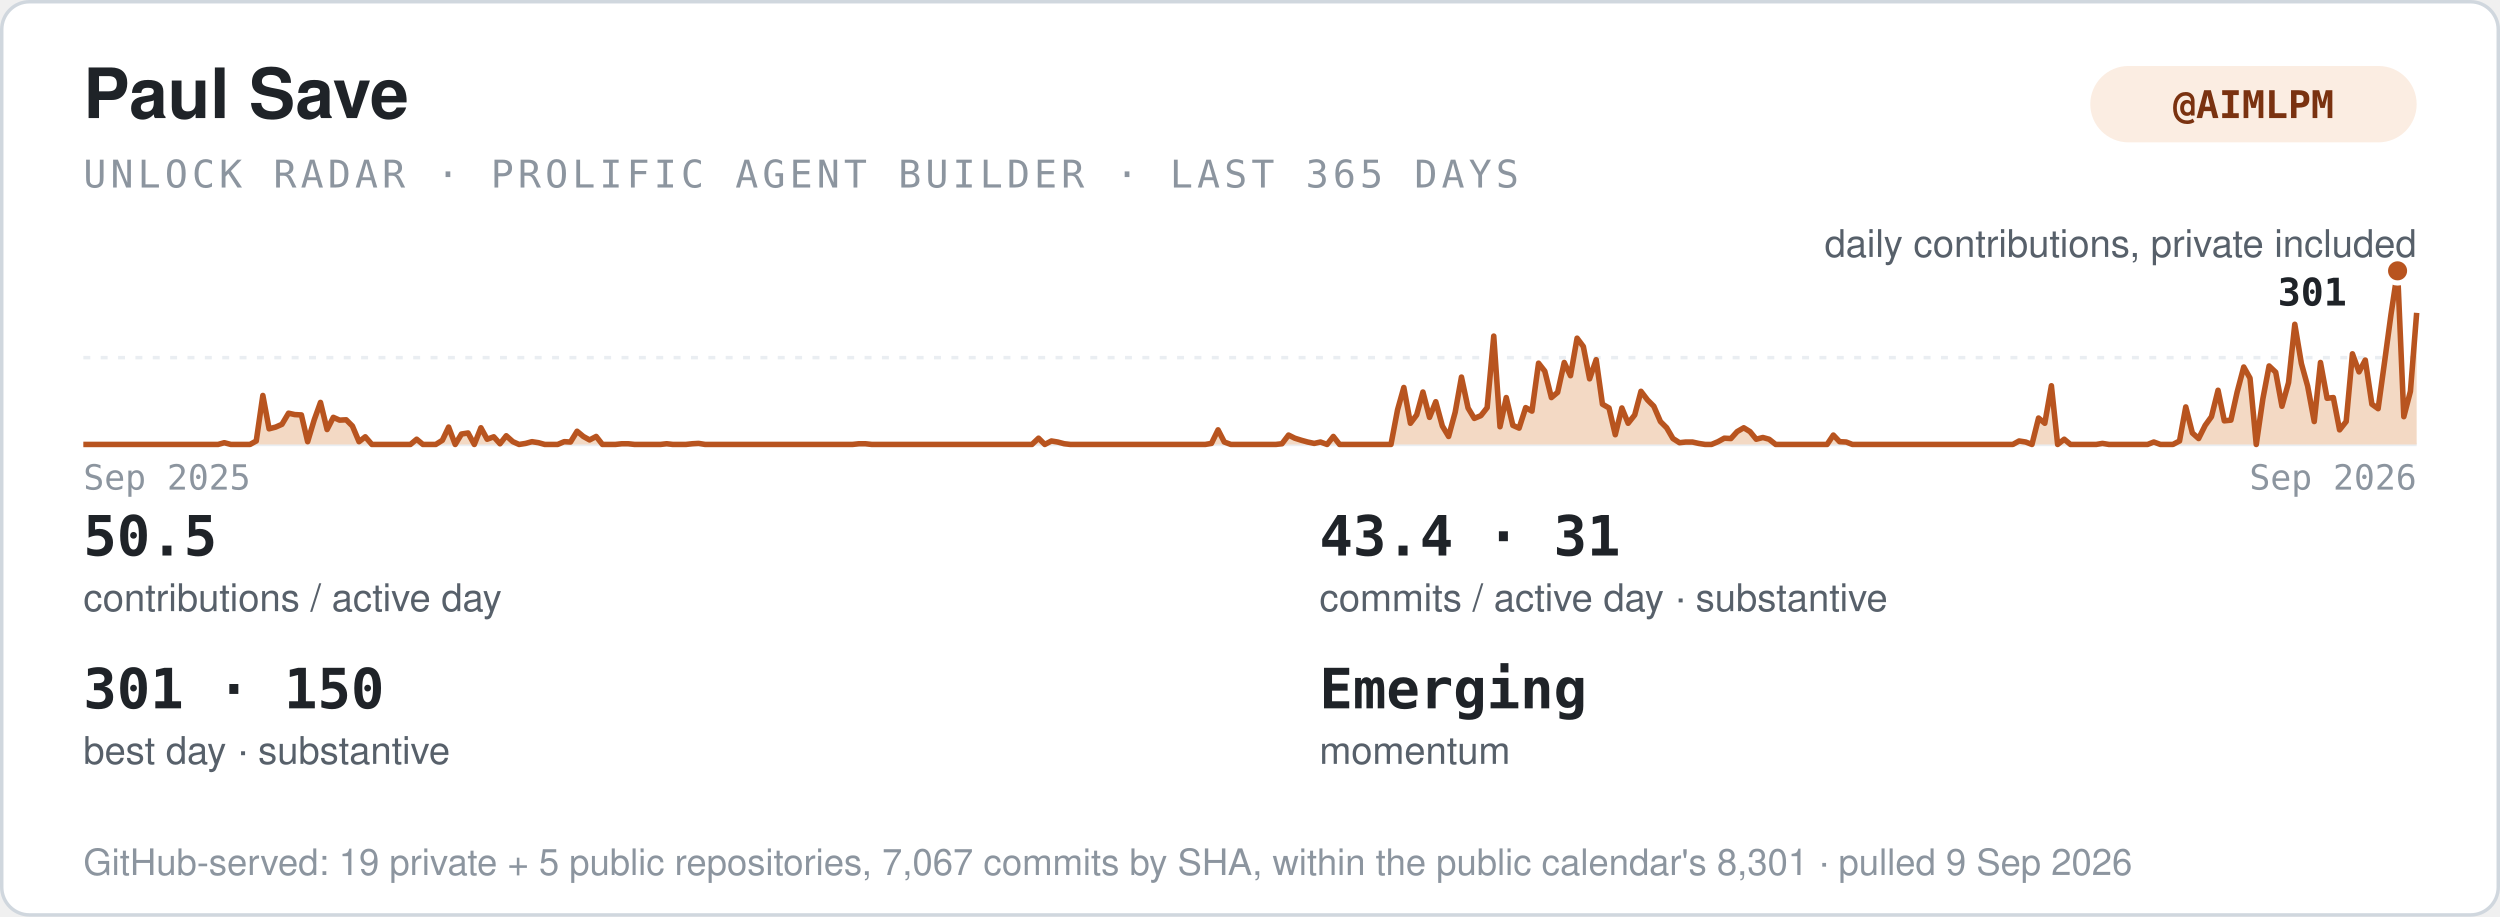
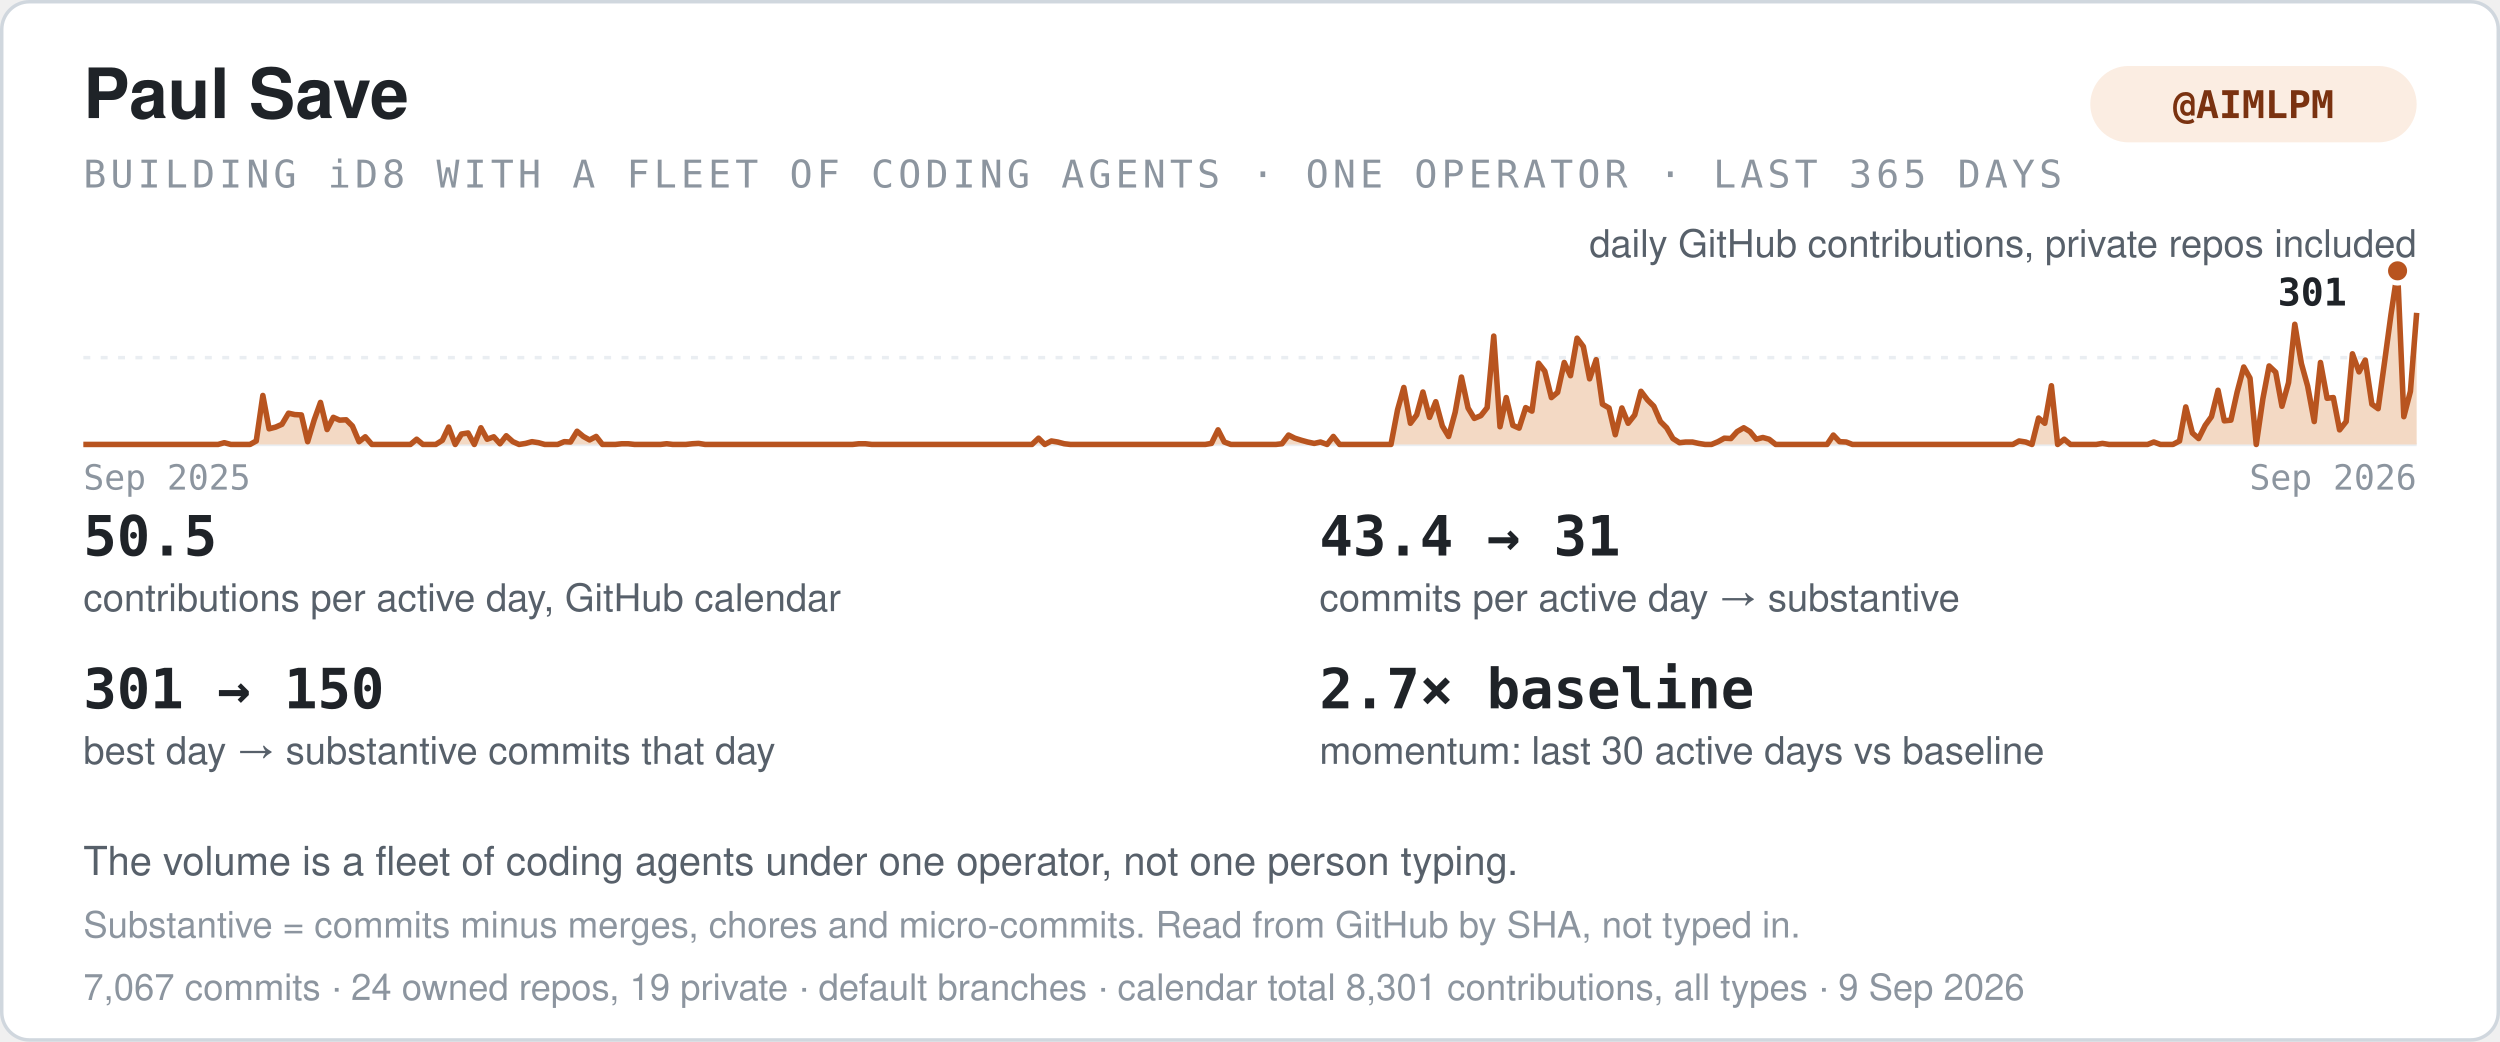
- <svg xmlns="http://www.w3.org/2000/svg" width="720" height="264" viewBox="0 0 720 264" role="img" aria-label="Paul Save: Unlock Radar badge">
-   <rect x="0.5" y="0.5" width="719" height="263" rx="8" fill="#FFFFFF" stroke="#D0D7DE" />
+ <svg xmlns="http://www.w3.org/2000/svg" width="720" height="300" viewBox="0 0 720 300" role="img" aria-label="Paul Save: Unlock Radar badge">
+   <rect x="0.5" y="0.5" width="719" height="299" rx="8" fill="#FFFFFF" stroke="#D0D7DE" />
  <text x="24" y="34" font-family="-apple-system, BlinkMacSystemFont, 'Segoe UI', Helvetica, Arial, sans-serif" font-size="20" font-weight="700" fill="#1F2328">Paul Save</text>
-   <text x="24" y="54" font-family="ui-monospace, SFMono-Regular, Menlo, Consolas, monospace" font-size="11" letter-spacing="1.2" fill="#8C959F">UNLOCK RADAR · PROLIFIC AGENT BUILDER · LAST 365 DAYS</text>
+   <text x="24" y="54" font-family="ui-monospace, SFMono-Regular, Menlo, Consolas, monospace" font-size="11" letter-spacing="1.2" fill="#8C959F">BUILDING iD8 WITH A FLEET OF CODING AGENTS · ONE OPERATOR · LAST 365 DAYS</text>
  <rect x="602" y="19" width="94" height="22" rx="11" fill="#FBEDE2" />
  <text x="649" y="34" text-anchor="middle" font-family="ui-monospace, SFMono-Regular, Menlo, Consolas, monospace" font-size="11" font-weight="600" fill="#7A3210">@AIMLPM</text>
  <line x1="24" x2="696" y1="128" y2="128" stroke="#EAEEF2" />
  <line x1="24" x2="696" y1="103.0" y2="103.0" stroke="#EAEEF2" stroke-dasharray="2 3" />
  <path d="M24.0,128.0 L25.8,128.0 L27.7,128.0 L29.5,128.0 L31.4,128.0 L33.2,128.0 L35.1,128.0 L36.9,128.0 L38.8,128.0 L40.6,128.0 L42.5,128.0 L44.3,128.0 L46.2,128.0 L48.0,128.0 L49.8,128.0 L51.7,128.0 L53.5,128.0 L55.4,128.0 L57.2,128.0 L59.1,128.0 L60.9,128.0 L62.8,128.0 L64.6,127.5 L66.5,128.0 L68.3,128.0 L70.2,128.0 L72.0,128.0 L73.8,127.0 L75.7,113.9 L77.5,123.5 L79.4,123.0 L81.2,122.2 L83.1,119.0 L84.9,119.4 L86.8,119.5 L88.6,127.2 L90.5,120.9 L92.3,115.9 L94.2,123.7 L96.0,120.2 L97.8,121.0 L99.7,120.9 L101.5,122.7 L103.4,127.2 L105.2,125.8 L107.1,128.0 L108.9,128.0 L110.8,128.0 L112.6,128.0 L114.5,128.0 L116.3,128.0 L118.2,128.0 L120.0,126.5 L121.8,128.0 L123.7,128.0 L125.5,128.0 L127.4,126.8 L129.2,123.0 L131.1,128.0 L132.9,125.0 L134.8,124.7 L136.6,128.0 L138.5,123.2 L140.3,126.5 L142.2,125.8 L144.0,127.8 L145.8,125.5 L147.7,127.2 L149.5,128.0 L151.4,127.7 L153.2,127.2 L155.1,127.5 L156.9,128.0 L158.8,128.0 L160.6,128.0 L162.5,127.2 L164.3,127.3 L166.2,124.2 L168.0,125.7 L169.8,126.7 L171.7,125.7 L173.5,128.0 L175.4,128.0 L177.2,128.0 L179.1,127.8 L180.9,127.8 L182.8,128.0 L184.6,128.0 L186.5,128.0 L188.3,128.0 L190.2,128.0 L192.0,127.8 L193.8,128.0 L195.7,128.0 L197.5,128.0 L199.4,127.8 L201.2,127.7 L203.1,128.0 L204.9,128.0 L206.8,128.0 L208.6,128.0 L210.5,128.0 L212.3,128.0 L214.2,128.0 L216.0,128.0 L217.8,128.0 L219.7,128.0 L221.5,128.0 L223.4,128.0 L225.2,128.0 L227.1,128.0 L228.9,128.0 L230.8,128.0 L232.6,128.0 L234.5,128.0 L236.3,128.0 L238.2,128.0 L240.0,128.0 L241.8,128.0 L243.7,128.0 L245.5,128.0 L247.4,127.8 L249.2,127.8 L251.1,128.0 L252.9,128.0 L254.8,128.0 L256.6,128.0 L258.5,128.0 L260.3,128.0 L262.2,128.0 L264.0,128.0 L265.8,128.0 L267.7,128.0 L269.5,128.0 L271.4,128.0 L273.2,128.0 L275.1,128.0 L276.9,128.0 L278.8,128.0 L280.6,128.0 L282.5,128.0 L284.3,128.0 L286.2,128.0 L288.0,128.0 L289.8,128.0 L291.7,128.0 L293.5,128.0 L295.4,128.0 L297.2,128.0 L299.1,126.2 L300.9,128.0 L302.8,127.0 L304.6,127.3 L306.5,127.8 L308.3,128.0 L310.2,128.0 L312.0,128.0 L313.8,128.0 L315.7,128.0 L317.5,128.0 L319.4,128.0 L321.2,128.0 L323.1,128.0 L324.9,128.0 L326.8,128.0 L328.6,128.0 L330.5,128.0 L332.3,128.0 L334.2,128.0 L336.0,128.0 L337.8,128.0 L339.7,128.0 L341.5,128.0 L343.4,128.0 L345.2,128.0 L347.1,128.0 L348.9,127.7 L350.8,123.8 L352.6,127.3 L354.5,128.0 L356.3,128.0 L358.2,128.0 L360.0,128.0 L361.8,128.0 L363.7,128.0 L365.5,128.0 L367.4,128.0 L369.2,127.8 L371.1,125.3 L372.9,126.2 L374.8,126.8 L376.6,127.3 L378.5,127.7 L380.3,127.3 L382.2,128.0 L384.0,125.7 L385.8,128.0 L387.7,128.0 L389.5,128.0 L391.4,128.0 L393.2,128.0 L395.1,128.0 L396.9,128.0 L398.8,128.0 L400.6,128.0 L402.5,118.0 L404.3,111.6 L406.2,121.9 L408.0,119.5 L409.8,112.9 L411.7,120.2 L413.5,115.7 L415.4,122.7 L417.2,125.7 L419.1,118.7 L420.9,108.6 L422.8,117.5 L424.6,120.5 L426.5,119.7 L428.3,117.4 L430.2,96.8 L432.0,122.9 L433.8,114.5 L435.7,122.5 L437.5,123.3 L439.4,117.4 L441.2,118.4 L443.1,104.6 L444.9,106.9 L446.8,114.5 L448.6,113.0 L450.5,104.4 L452.3,108.2 L454.2,97.4 L456.0,99.8 L457.8,109.1 L459.7,103.6 L461.5,116.4 L463.4,117.5 L465.2,125.2 L467.1,117.5 L468.9,121.9 L470.8,119.5 L472.6,112.7 L474.5,115.2 L476.3,117.0 L478.2,121.4 L480.0,123.2 L481.8,126.3 L483.7,127.5 L485.5,127.3 L487.4,127.3 L489.2,127.7 L491.1,128.0 L492.9,128.0 L494.8,127.2 L496.6,126.2 L498.5,126.3 L500.3,124.3 L502.2,123.2 L504.0,124.3 L505.8,126.5 L507.7,126.0 L509.5,126.5 L511.4,128.0 L513.2,128.0 L515.1,128.0 L516.9,128.0 L518.8,128.0 L520.6,128.0 L522.5,128.0 L524.3,128.0 L526.2,128.0 L528.0,125.3 L529.8,127.2 L531.7,127.3 L533.5,128.0 L535.4,128.0 L537.2,128.0 L539.1,128.0 L540.9,128.0 L542.8,128.0 L544.6,128.0 L546.5,128.0 L548.3,128.0 L550.2,128.0 L552.0,128.0 L553.8,128.0 L555.7,128.0 L557.5,128.0 L559.4,128.0 L561.2,128.0 L563.1,128.0 L564.9,128.0 L566.8,128.0 L568.6,128.0 L570.5,128.0 L572.3,128.0 L574.2,128.0 L576.0,128.0 L577.8,128.0 L579.7,128.0 L581.5,127.0 L583.4,127.3 L585.2,128.0 L587.1,120.4 L588.9,121.9 L590.8,111.1 L592.6,128.0 L594.5,126.5 L596.3,128.0 L598.2,128.0 L600.0,128.0 L601.8,128.0 L603.7,128.0 L605.5,127.7 L607.4,128.0 L609.2,128.0 L611.1,128.0 L612.9,128.0 L614.8,128.0 L616.6,128.0 L618.5,128.0 L620.3,127.3 L622.2,128.0 L624.0,128.0 L625.8,128.0 L627.7,127.0 L629.5,117.2 L631.4,124.7 L633.2,126.3 L635.1,122.5 L636.9,120.0 L638.8,112.4 L640.6,121.2 L642.5,121.0 L644.3,112.9 L646.2,105.7 L648.0,108.9 L649.8,128.0 L651.7,114.9 L653.5,105.4 L655.4,107.2 L657.2,117.0 L659.1,110.2 L660.9,93.4 L662.8,104.7 L664.6,111.2 L666.5,121.4 L668.3,104.4 L670.2,114.7 L672.0,114.5 L673.8,123.8 L675.7,121.4 L677.5,101.9 L679.4,107.1 L681.2,103.7 L683.1,116.4 L684.9,117.7 L686.8,103.9 L688.6,90.6 L690.5,78.0 L692.3,120.0 L694.2,112.7 L696.0,90.1 L696.0,128 L24,128 Z" fill="#F3D9C4" />
  <path d="M24.0,128.0 L25.8,128.0 L27.7,128.0 L29.5,128.0 L31.4,128.0 L33.2,128.0 L35.1,128.0 L36.9,128.0 L38.8,128.0 L40.6,128.0 L42.5,128.0 L44.3,128.0 L46.2,128.0 L48.0,128.0 L49.8,128.0 L51.7,128.0 L53.5,128.0 L55.4,128.0 L57.2,128.0 L59.1,128.0 L60.9,128.0 L62.8,128.0 L64.6,127.5 L66.5,128.0 L68.3,128.0 L70.2,128.0 L72.0,128.0 L73.8,127.0 L75.7,113.9 L77.5,123.5 L79.4,123.0 L81.2,122.2 L83.1,119.0 L84.9,119.4 L86.8,119.5 L88.6,127.2 L90.5,120.9 L92.3,115.9 L94.2,123.7 L96.0,120.2 L97.8,121.0 L99.7,120.9 L101.5,122.7 L103.4,127.2 L105.2,125.8 L107.1,128.0 L108.9,128.0 L110.8,128.0 L112.6,128.0 L114.5,128.0 L116.3,128.0 L118.2,128.0 L120.0,126.5 L121.8,128.0 L123.7,128.0 L125.5,128.0 L127.4,126.8 L129.2,123.0 L131.1,128.0 L132.9,125.0 L134.8,124.7 L136.6,128.0 L138.5,123.2 L140.3,126.5 L142.2,125.8 L144.0,127.8 L145.8,125.5 L147.7,127.2 L149.5,128.0 L151.4,127.7 L153.2,127.2 L155.1,127.5 L156.9,128.0 L158.8,128.0 L160.6,128.0 L162.5,127.2 L164.3,127.3 L166.2,124.2 L168.0,125.7 L169.8,126.7 L171.7,125.7 L173.5,128.0 L175.4,128.0 L177.2,128.0 L179.1,127.8 L180.9,127.8 L182.8,128.0 L184.6,128.0 L186.5,128.0 L188.3,128.0 L190.2,128.0 L192.0,127.8 L193.8,128.0 L195.7,128.0 L197.5,128.0 L199.4,127.8 L201.2,127.7 L203.1,128.0 L204.9,128.0 L206.8,128.0 L208.6,128.0 L210.5,128.0 L212.3,128.0 L214.2,128.0 L216.0,128.0 L217.8,128.0 L219.7,128.0 L221.5,128.0 L223.4,128.0 L225.2,128.0 L227.1,128.0 L228.9,128.0 L230.8,128.0 L232.6,128.0 L234.5,128.0 L236.3,128.0 L238.2,128.0 L240.0,128.0 L241.8,128.0 L243.7,128.0 L245.5,128.0 L247.4,127.8 L249.2,127.8 L251.1,128.0 L252.9,128.0 L254.8,128.0 L256.6,128.0 L258.5,128.0 L260.3,128.0 L262.2,128.0 L264.0,128.0 L265.8,128.0 L267.7,128.0 L269.5,128.0 L271.4,128.0 L273.2,128.0 L275.1,128.0 L276.9,128.0 L278.8,128.0 L280.6,128.0 L282.5,128.0 L284.3,128.0 L286.2,128.0 L288.0,128.0 L289.8,128.0 L291.7,128.0 L293.5,128.0 L295.4,128.0 L297.2,128.0 L299.1,126.2 L300.9,128.0 L302.8,127.0 L304.6,127.3 L306.5,127.8 L308.3,128.0 L310.2,128.0 L312.0,128.0 L313.8,128.0 L315.7,128.0 L317.5,128.0 L319.4,128.0 L321.2,128.0 L323.1,128.0 L324.9,128.0 L326.8,128.0 L328.6,128.0 L330.5,128.0 L332.3,128.0 L334.2,128.0 L336.0,128.0 L337.8,128.0 L339.7,128.0 L341.5,128.0 L343.4,128.0 L345.2,128.0 L347.1,128.0 L348.9,127.7 L350.8,123.8 L352.6,127.3 L354.5,128.0 L356.3,128.0 L358.2,128.0 L360.0,128.0 L361.8,128.0 L363.7,128.0 L365.5,128.0 L367.4,128.0 L369.2,127.8 L371.1,125.3 L372.9,126.2 L374.8,126.8 L376.6,127.3 L378.5,127.7 L380.3,127.3 L382.2,128.0 L384.0,125.7 L385.8,128.0 L387.7,128.0 L389.5,128.0 L391.4,128.0 L393.2,128.0 L395.1,128.0 L396.9,128.0 L398.8,128.0 L400.6,128.0 L402.5,118.0 L404.3,111.6 L406.2,121.9 L408.0,119.5 L409.8,112.9 L411.7,120.2 L413.5,115.7 L415.4,122.7 L417.2,125.7 L419.1,118.7 L420.9,108.6 L422.8,117.5 L424.6,120.5 L426.5,119.7 L428.3,117.4 L430.2,96.8 L432.0,122.9 L433.8,114.5 L435.7,122.5 L437.5,123.3 L439.4,117.4 L441.2,118.4 L443.1,104.6 L444.9,106.9 L446.8,114.5 L448.6,113.0 L450.5,104.4 L452.3,108.2 L454.2,97.4 L456.0,99.8 L457.8,109.1 L459.7,103.6 L461.5,116.4 L463.4,117.5 L465.2,125.2 L467.1,117.5 L468.9,121.9 L470.8,119.5 L472.6,112.7 L474.5,115.2 L476.3,117.0 L478.2,121.4 L480.0,123.2 L481.8,126.3 L483.7,127.5 L485.5,127.3 L487.4,127.3 L489.2,127.7 L491.1,128.0 L492.9,128.0 L494.8,127.2 L496.6,126.2 L498.5,126.3 L500.3,124.3 L502.2,123.2 L504.0,124.3 L505.8,126.5 L507.7,126.0 L509.5,126.5 L511.4,128.0 L513.2,128.0 L515.1,128.0 L516.9,128.0 L518.8,128.0 L520.6,128.0 L522.5,128.0 L524.3,128.0 L526.2,128.0 L528.0,125.3 L529.8,127.2 L531.7,127.3 L533.5,128.0 L535.4,128.0 L537.2,128.0 L539.1,128.0 L540.9,128.0 L542.8,128.0 L544.6,128.0 L546.5,128.0 L548.3,128.0 L550.2,128.0 L552.0,128.0 L553.8,128.0 L555.7,128.0 L557.5,128.0 L559.4,128.0 L561.2,128.0 L563.1,128.0 L564.9,128.0 L566.8,128.0 L568.6,128.0 L570.5,128.0 L572.3,128.0 L574.2,128.0 L576.0,128.0 L577.8,128.0 L579.7,128.0 L581.5,127.0 L583.4,127.3 L585.2,128.0 L587.1,120.4 L588.9,121.9 L590.8,111.1 L592.6,128.0 L594.5,126.5 L596.3,128.0 L598.2,128.0 L600.0,128.0 L601.8,128.0 L603.7,128.0 L605.5,127.7 L607.4,128.0 L609.2,128.0 L611.1,128.0 L612.9,128.0 L614.8,128.0 L616.6,128.0 L618.5,128.0 L620.3,127.3 L622.2,128.0 L624.0,128.0 L625.8,128.0 L627.7,127.0 L629.5,117.2 L631.4,124.7 L633.2,126.3 L635.1,122.5 L636.9,120.0 L638.8,112.4 L640.6,121.2 L642.5,121.0 L644.3,112.9 L646.2,105.7 L648.0,108.9 L649.8,128.0 L651.7,114.9 L653.5,105.4 L655.4,107.2 L657.2,117.0 L659.1,110.2 L660.9,93.4 L662.8,104.7 L664.6,111.2 L666.5,121.4 L668.3,104.4 L670.2,114.7 L672.0,114.5 L673.8,123.8 L675.7,121.4 L677.5,101.9 L679.4,107.1 L681.2,103.7 L683.1,116.4 L684.9,117.7 L686.8,103.9 L688.6,90.6 L690.5,78.0 L692.3,120.0 L694.2,112.7 L696.0,90.1" fill="none" stroke="#B8541F" stroke-width="1.6" stroke-linejoin="round" />
  <circle cx="690.5" cy="78.0" r="3.5" fill="#B8541F" stroke="#FFFFFF" stroke-width="1.5" />
  <text x="656.0" y="88.0" font-family="ui-monospace, SFMono-Regular, Menlo, Consolas, monospace" font-size="11" font-weight="600" fill="#1F2328">301</text>
  <text x="24" y="141" font-family="ui-monospace, SFMono-Regular, Menlo, Consolas, monospace" font-size="10" fill="#8C959F">Sep 2025</text>
  <text x="696" y="141" text-anchor="end" font-family="ui-monospace, SFMono-Regular, Menlo, Consolas, monospace" font-size="10" fill="#8C959F">Sep 2026</text>
-   <text x="696" y="74" text-anchor="end" font-family="-apple-system, BlinkMacSystemFont, 'Segoe UI', Helvetica, Arial, sans-serif" font-size="11" fill="#57606A">daily contributions, private included</text>
+   <text x="696" y="74" text-anchor="end" font-family="-apple-system, BlinkMacSystemFont, 'Segoe UI', Helvetica, Arial, sans-serif" font-size="11" fill="#57606A">daily GitHub contributions, private repos included</text>
  <text x="24" y="160" font-family="ui-monospace, SFMono-Regular, Menlo, Consolas, monospace" font-size="16" font-weight="600" fill="#1F2328">50.5</text>
-   <text x="24" y="176" font-family="-apple-system, BlinkMacSystemFont, 'Segoe UI', Helvetica, Arial, sans-serif" font-size="11" fill="#57606A">contributions / active day</text>
-   <text x="380" y="160" font-family="ui-monospace, SFMono-Regular, Menlo, Consolas, monospace" font-size="16" font-weight="600" fill="#1F2328">43.4 · 31</text>
-   <text x="380" y="176" font-family="-apple-system, BlinkMacSystemFont, 'Segoe UI', Helvetica, Arial, sans-serif" font-size="11" fill="#57606A">commits / active day · substantive</text>
-   <text x="24" y="204" font-family="ui-monospace, SFMono-Regular, Menlo, Consolas, monospace" font-size="16" font-weight="600" fill="#1F2328">301 · 150</text>
-   <text x="24" y="220" font-family="-apple-system, BlinkMacSystemFont, 'Segoe UI', Helvetica, Arial, sans-serif" font-size="11" fill="#57606A">best day · substantive</text>
-   <text x="380" y="204" font-family="ui-monospace, SFMono-Regular, Menlo, Consolas, monospace" font-size="16" font-weight="600" fill="#1F2328">Emerging</text>
-   <text x="380" y="220" font-family="-apple-system, BlinkMacSystemFont, 'Segoe UI', Helvetica, Arial, sans-serif" font-size="11" fill="#57606A">momentum</text>
-   <text x="24" y="252" font-family="-apple-system, BlinkMacSystemFont, 'Segoe UI', Helvetica, Arial, sans-serif" font-size="10.5" fill="#8C959F">GitHub-served: 19 private + 5 public repositories, 7,067 commits by SHA, within the public calendar's 8,301 · pulled 9 Sep 2026</text>
+   <text x="24" y="176" font-family="-apple-system, BlinkMacSystemFont, 'Segoe UI', Helvetica, Arial, sans-serif" font-size="11" fill="#57606A">contributions per active day, GitHub calendar</text>
+   <text x="380" y="160" font-family="ui-monospace, SFMono-Regular, Menlo, Consolas, monospace" font-size="16" font-weight="600" fill="#1F2328">43.4 → 31</text>
+   <text x="380" y="176" font-family="-apple-system, BlinkMacSystemFont, 'Segoe UI', Helvetica, Arial, sans-serif" font-size="11" fill="#57606A">commits per active day → substantive</text>
+   <text x="24" y="204" font-family="ui-monospace, SFMono-Regular, Menlo, Consolas, monospace" font-size="16" font-weight="600" fill="#1F2328">301 → 150</text>
+   <text x="24" y="220" font-family="-apple-system, BlinkMacSystemFont, 'Segoe UI', Helvetica, Arial, sans-serif" font-size="11" fill="#57606A">best day → substantive commits that day</text>
+   <text x="380" y="204" font-family="ui-monospace, SFMono-Regular, Menlo, Consolas, monospace" font-size="16" font-weight="600" fill="#1F2328">2.7× baseline</text>
+   <text x="380" y="220" font-family="-apple-system, BlinkMacSystemFont, 'Segoe UI', Helvetica, Arial, sans-serif" font-size="11" fill="#57606A">momentum: last 30 active days vs baseline</text>
+   <text x="24" y="252" font-family="-apple-system, BlinkMacSystemFont, 'Segoe UI', Helvetica, Arial, sans-serif" font-size="11.5" fill="#57606A">The volume is a fleet of coding agents under one operator, not one person typing.</text>
+   <text x="24" y="270" font-family="-apple-system, BlinkMacSystemFont, 'Segoe UI', Helvetica, Arial, sans-serif" font-size="10.5" fill="#8C959F">Substantive = commits minus merges, chores and micro-commits. Read from GitHub by SHA, not typed in.</text>
+   <text x="24" y="288" font-family="-apple-system, BlinkMacSystemFont, 'Segoe UI', Helvetica, Arial, sans-serif" font-size="10.5" fill="#8C959F">7,067 commits · 24 owned repos, 19 private · default branches · calendar total 8,301 contributions, all types · 9 Sep 2026</text>
</svg>
